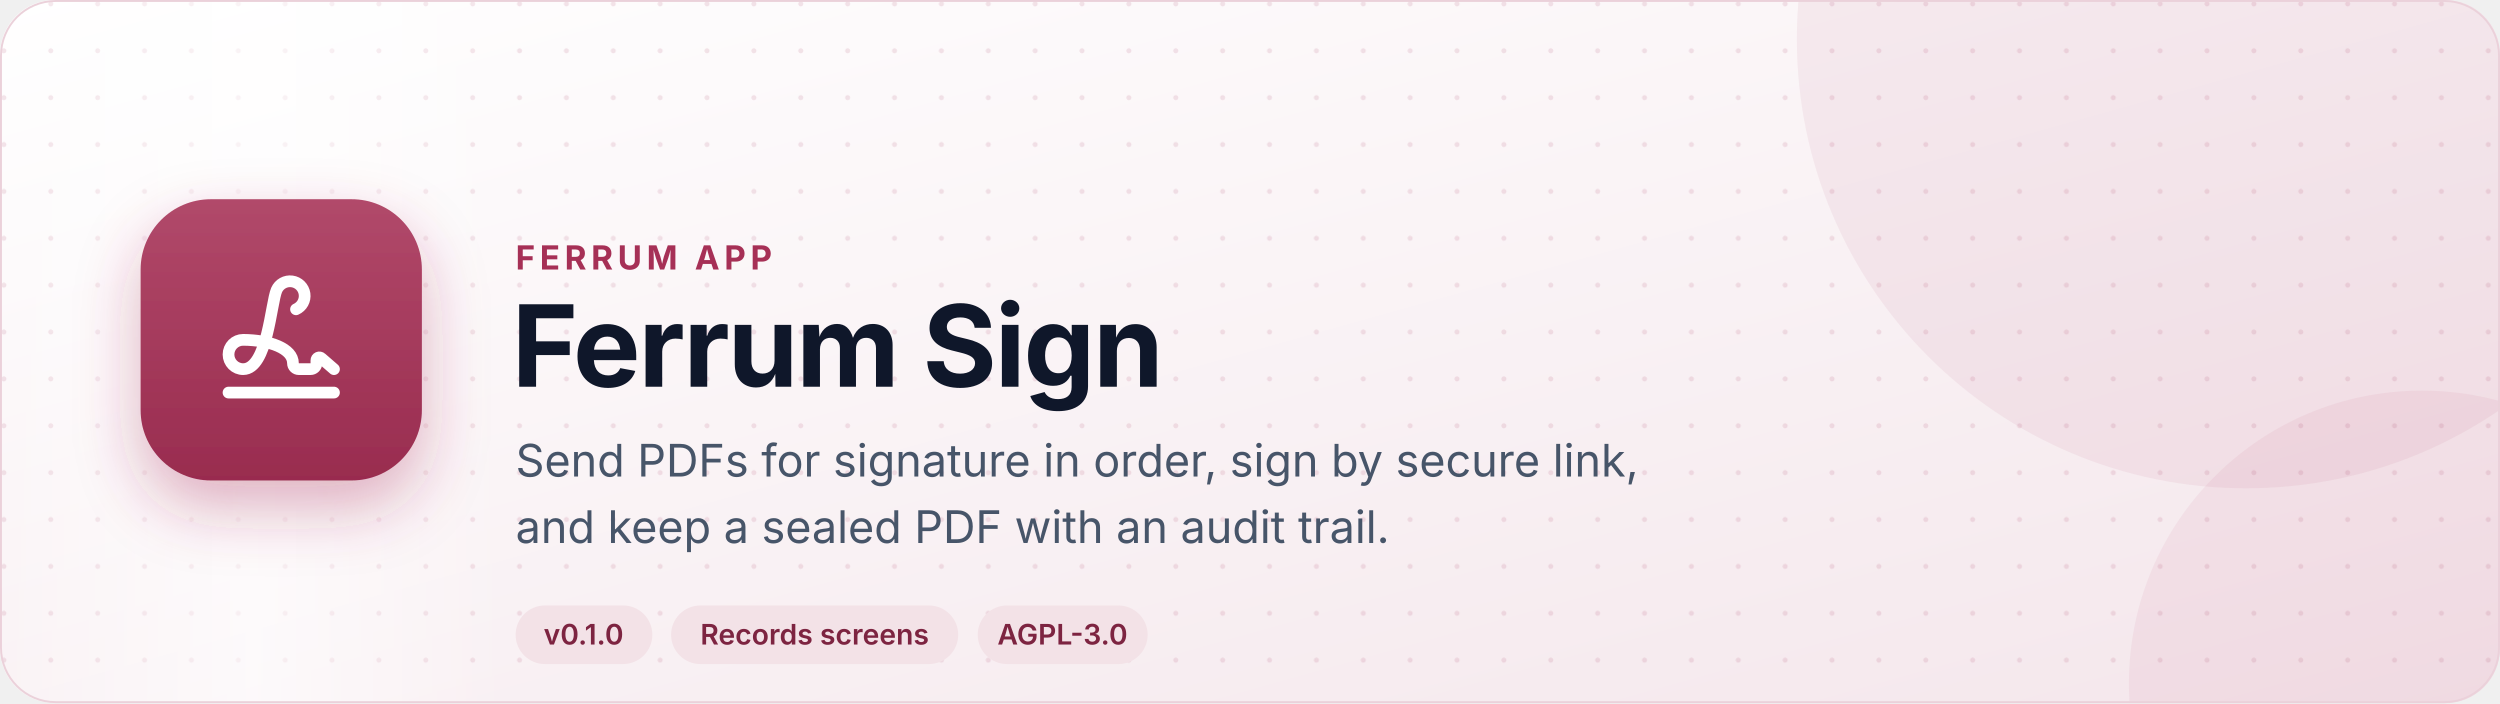
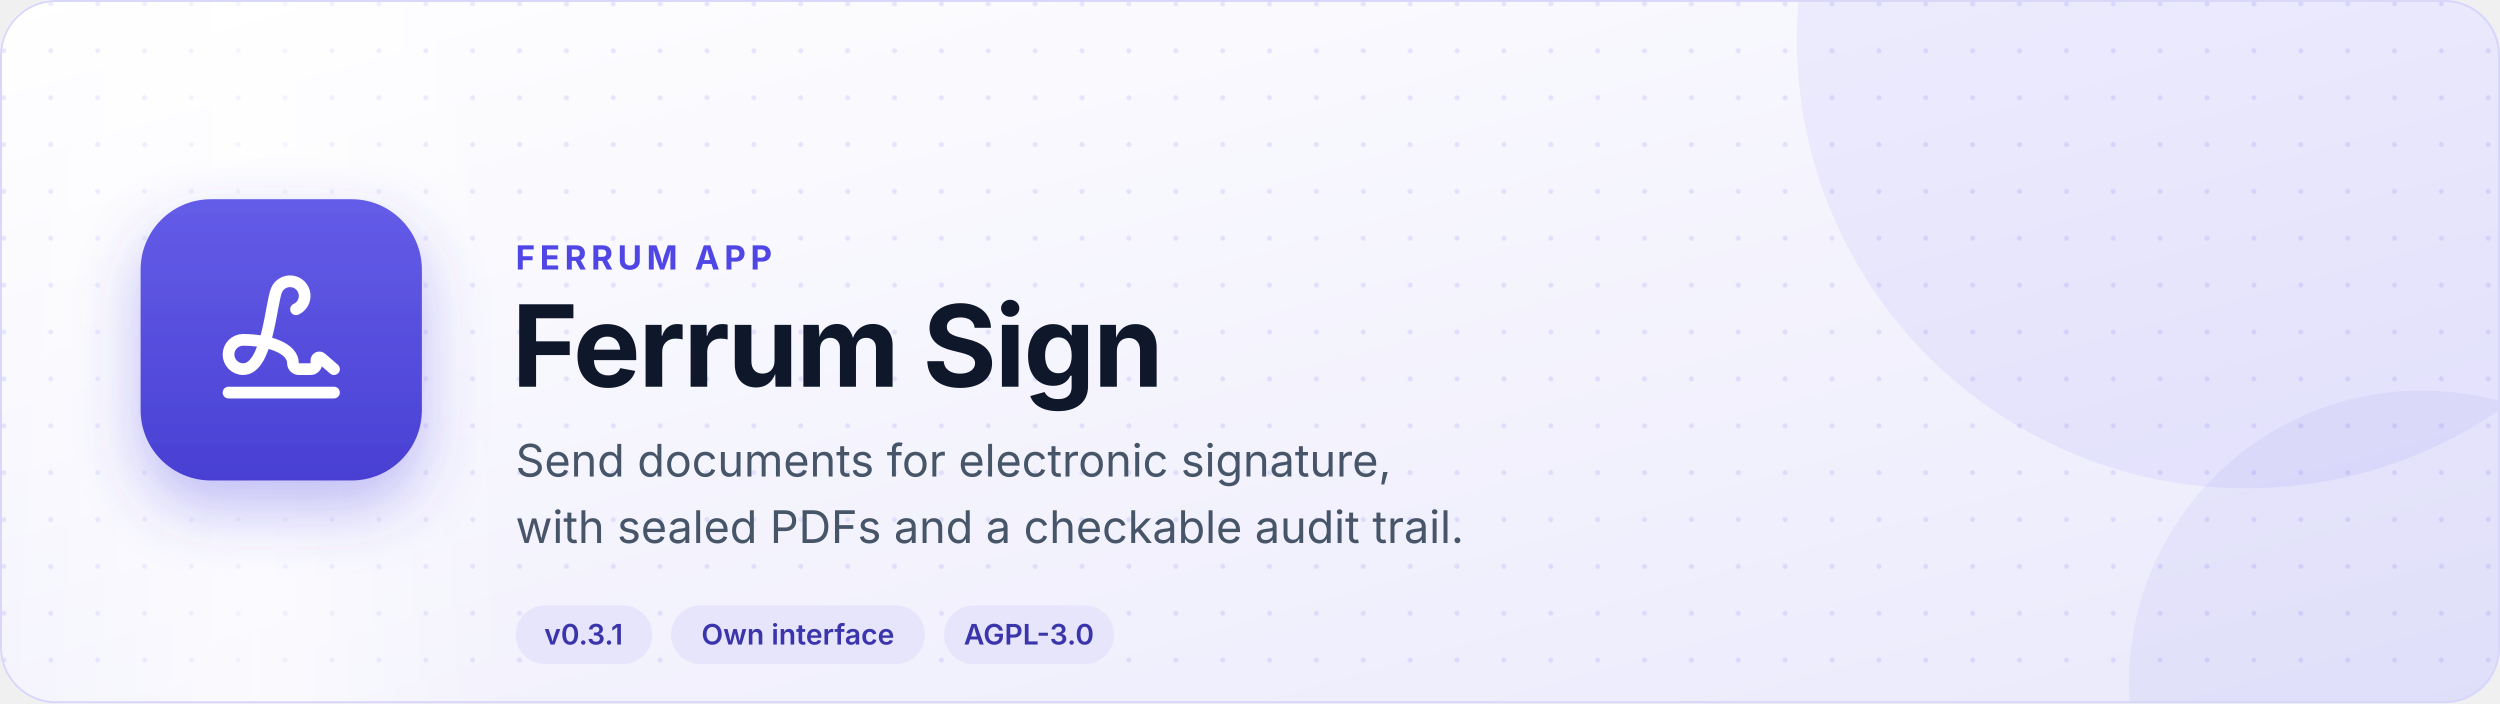
- <svg xmlns="http://www.w3.org/2000/svg" width="1280" height="360" viewBox="0 0 1280 360" role="img" aria-label="Ferrum Sign: Send PDFs for signature in order, sign by secure link, and keep a sealed PDF with an audit trail.">
+ <svg xmlns="http://www.w3.org/2000/svg" width="1280" height="360" viewBox="0 0 1280 360" role="img" aria-label="Ferrum Sign: Send documents for electronic signature, with sealed PDFs and a checkable audit trail.">
  <defs>
    <linearGradient id="bg" x1="0" y1="0" x2="1" y2="1">
      <stop offset="0" stop-color="#ffffff" />
-       <stop offset="1" stop-color="#f4e6eb" />
+       <stop offset="1" stop-color="#eae9fc" />
    </linearGradient>
    <linearGradient id="sheen" x1="0" y1="0" x2="1" y2="0">
      <stop offset="0" stop-color="#fff" stop-opacity="0" />
      <stop offset="0.5" stop-color="#fff" stop-opacity="0.6" />
      <stop offset="1" stop-color="#fff" stop-opacity="0" />
    </linearGradient>
    <linearGradient id="tile" x1="0" y1="0" x2="0" y2="1">
-       <stop offset="0" stop-color="#b1496a" />
-       <stop offset="1" stop-color="#992c4f" />
+       <stop offset="0" stop-color="#645ce8" />
+       <stop offset="1" stop-color="#4940d3" />
    </linearGradient>
    <pattern id="dots" width="24" height="24" patternUnits="userSpaceOnUse">
-       <circle cx="2" cy="2" r="1.3" fill="#a63056" fill-opacity="0.12" />
+       <circle cx="2" cy="2" r="1.3" fill="#4f46e5" fill-opacity="0.12" />
    </pattern>
    <filter id="shadow" x="-30%" y="-30%" width="160%" height="170%">
-       <feDropShadow dx="0" dy="14" stdDeviation="16" flood-color="#a63056" flood-opacity="0.35" />
+       <feDropShadow dx="0" dy="14" stdDeviation="16" flood-color="#4f46e5" flood-opacity="0.35" />
    </filter>
    <clipPath id="card">
      <rect width="1280" height="360" rx="28" />
    </clipPath>
    <style>
      text { font-family: Inter, "Segoe UI", system-ui, -apple-system, Roboto, "Helvetica Neue", Arial, sans-serif; }
      .sheen { animation: sweep 9s ease-in-out infinite; }
      .tile { animation: float 7s ease-in-out infinite; }
      @keyframes sweep { 0% { transform: translateX(-480px) skewX(-18deg); } 60%, 100% { transform: translateX(1760px) skewX(-18deg); } }
      @keyframes float { 0%, 100% { transform: translateY(0); } 50% { transform: translateY(-7px); } }
      @media (prefers-reduced-motion: reduce) { .sheen, .tile { animation: none; } }
    </style>
  </defs>
  <g clip-path="url(#card)">
    <rect width="1280" height="360" fill="url(#bg)" />
    <rect width="1280" height="360" fill="url(#dots)" />
-     <circle cx="1150" cy="20" r="230" fill="#a63056" fill-opacity="0.07" />
-     <circle cx="1240" cy="350" r="150" fill="#a63056" fill-opacity="0.06" />
+     <circle cx="1150" cy="20" r="230" fill="#4f46e5" fill-opacity="0.07" />
+     <circle cx="1240" cy="350" r="150" fill="#4f46e5" fill-opacity="0.06" />
    <rect class="sheen" x="0" y="-60" width="260" height="480" fill="url(#sheen)" />
  </g>
-   <rect x="0.5" y="0.5" width="1279" height="359" rx="28" fill="none" stroke="#ebd1da" />
+   <rect x="0.5" y="0.5" width="1279" height="359" rx="28" fill="none" stroke="#d8d6f9" />
  <g class="tile">
    <g transform="translate(72 102)" filter="url(#shadow)">
      <rect width="144" height="144" rx="36" fill="url(#tile)" />
      <g transform="translate(36 36) scale(3)" fill="none" stroke="#fff" stroke-width="2" stroke-linecap="round" stroke-linejoin="round">
        <path d="m21 17-2.156-1.868A.5.5 0 0 0 18 15.5v.5a1 1 0 0 1-1 1h-2a1 1 0 0 1-1-1c0-2.545-3.991-3.97-8.5-4a1 1 0 0 0 0 5c4.153 0 4.745-11.295 5.708-13.5a2.5 2.5 0 1 1 3.31 3.284" />
        <path d="M3 21h18" />
      </g>
    </g>
  </g>
-   <text x="264" y="138" font-size="17" font-weight="700" fill="#a63056" letter-spacing="2.4">FERRUM APP</text>
+   <text x="264" y="138" font-size="17" font-weight="700" fill="#4f46e5" letter-spacing="2.4">FERRUM APP</text>
  <text x="262" y="198" font-size="58" font-weight="750" fill="#0f172a" letter-spacing="-1">Ferrum Sign</text>
-   <text x="264" y="244" font-size="23" fill="#475569">Send PDFs for signature in order, sign by secure link,</text>
-   <text x="264" y="278" font-size="23" fill="#475569">and keep a sealed PDF with an audit trail.</text>
+   <text x="264" y="244" font-size="23" fill="#475569">Send documents for electronic signature,</text>
+   <text x="264" y="278" font-size="23" fill="#475569">with sealed PDFs and a checkable audit trail.</text>
  <g>
-     <rect x="264" y="310" width="70" height="30" rx="15" fill="#f3e2e7" />
-     <text x="298.8" y="330" font-size="14.5" font-weight="600" fill="#7d2441" text-anchor="middle">v0.1.0</text>
+     <rect x="264" y="310" width="70" height="30" rx="15" fill="#e6e5fb" />
+     <text x="298.8" y="330" font-size="14.5" font-weight="600" fill="#3b35ac" text-anchor="middle">v0.3.1</text>
  </g>
  <g>
-     <rect x="343.6" y="310" width="147" height="30" rx="15" fill="#f3e2e7" />
-     <text x="417.1" y="330" font-size="14.5" font-weight="600" fill="#7d2441" text-anchor="middle">Records screens</text>
+     <rect x="343.6" y="310" width="130" height="30" rx="15" fill="#e6e5fb" />
+     <text x="408.5" y="330" font-size="14.5" font-weight="600" fill="#3b35ac" text-anchor="middle">Own interface</text>
  </g>
  <g>
-     <rect x="500.6" y="310" width="87" height="30" rx="15" fill="#f3e2e7" />
-     <text x="544.0" y="330" font-size="14.5" font-weight="600" fill="#7d2441" text-anchor="middle">AGPL-3.0</text>
+     <rect x="483.4" y="310" width="87" height="30" rx="15" fill="#e6e5fb" />
+     <text x="526.8" y="330" font-size="14.5" font-weight="600" fill="#3b35ac" text-anchor="middle">AGPL-3.0</text>
  </g>
</svg>
